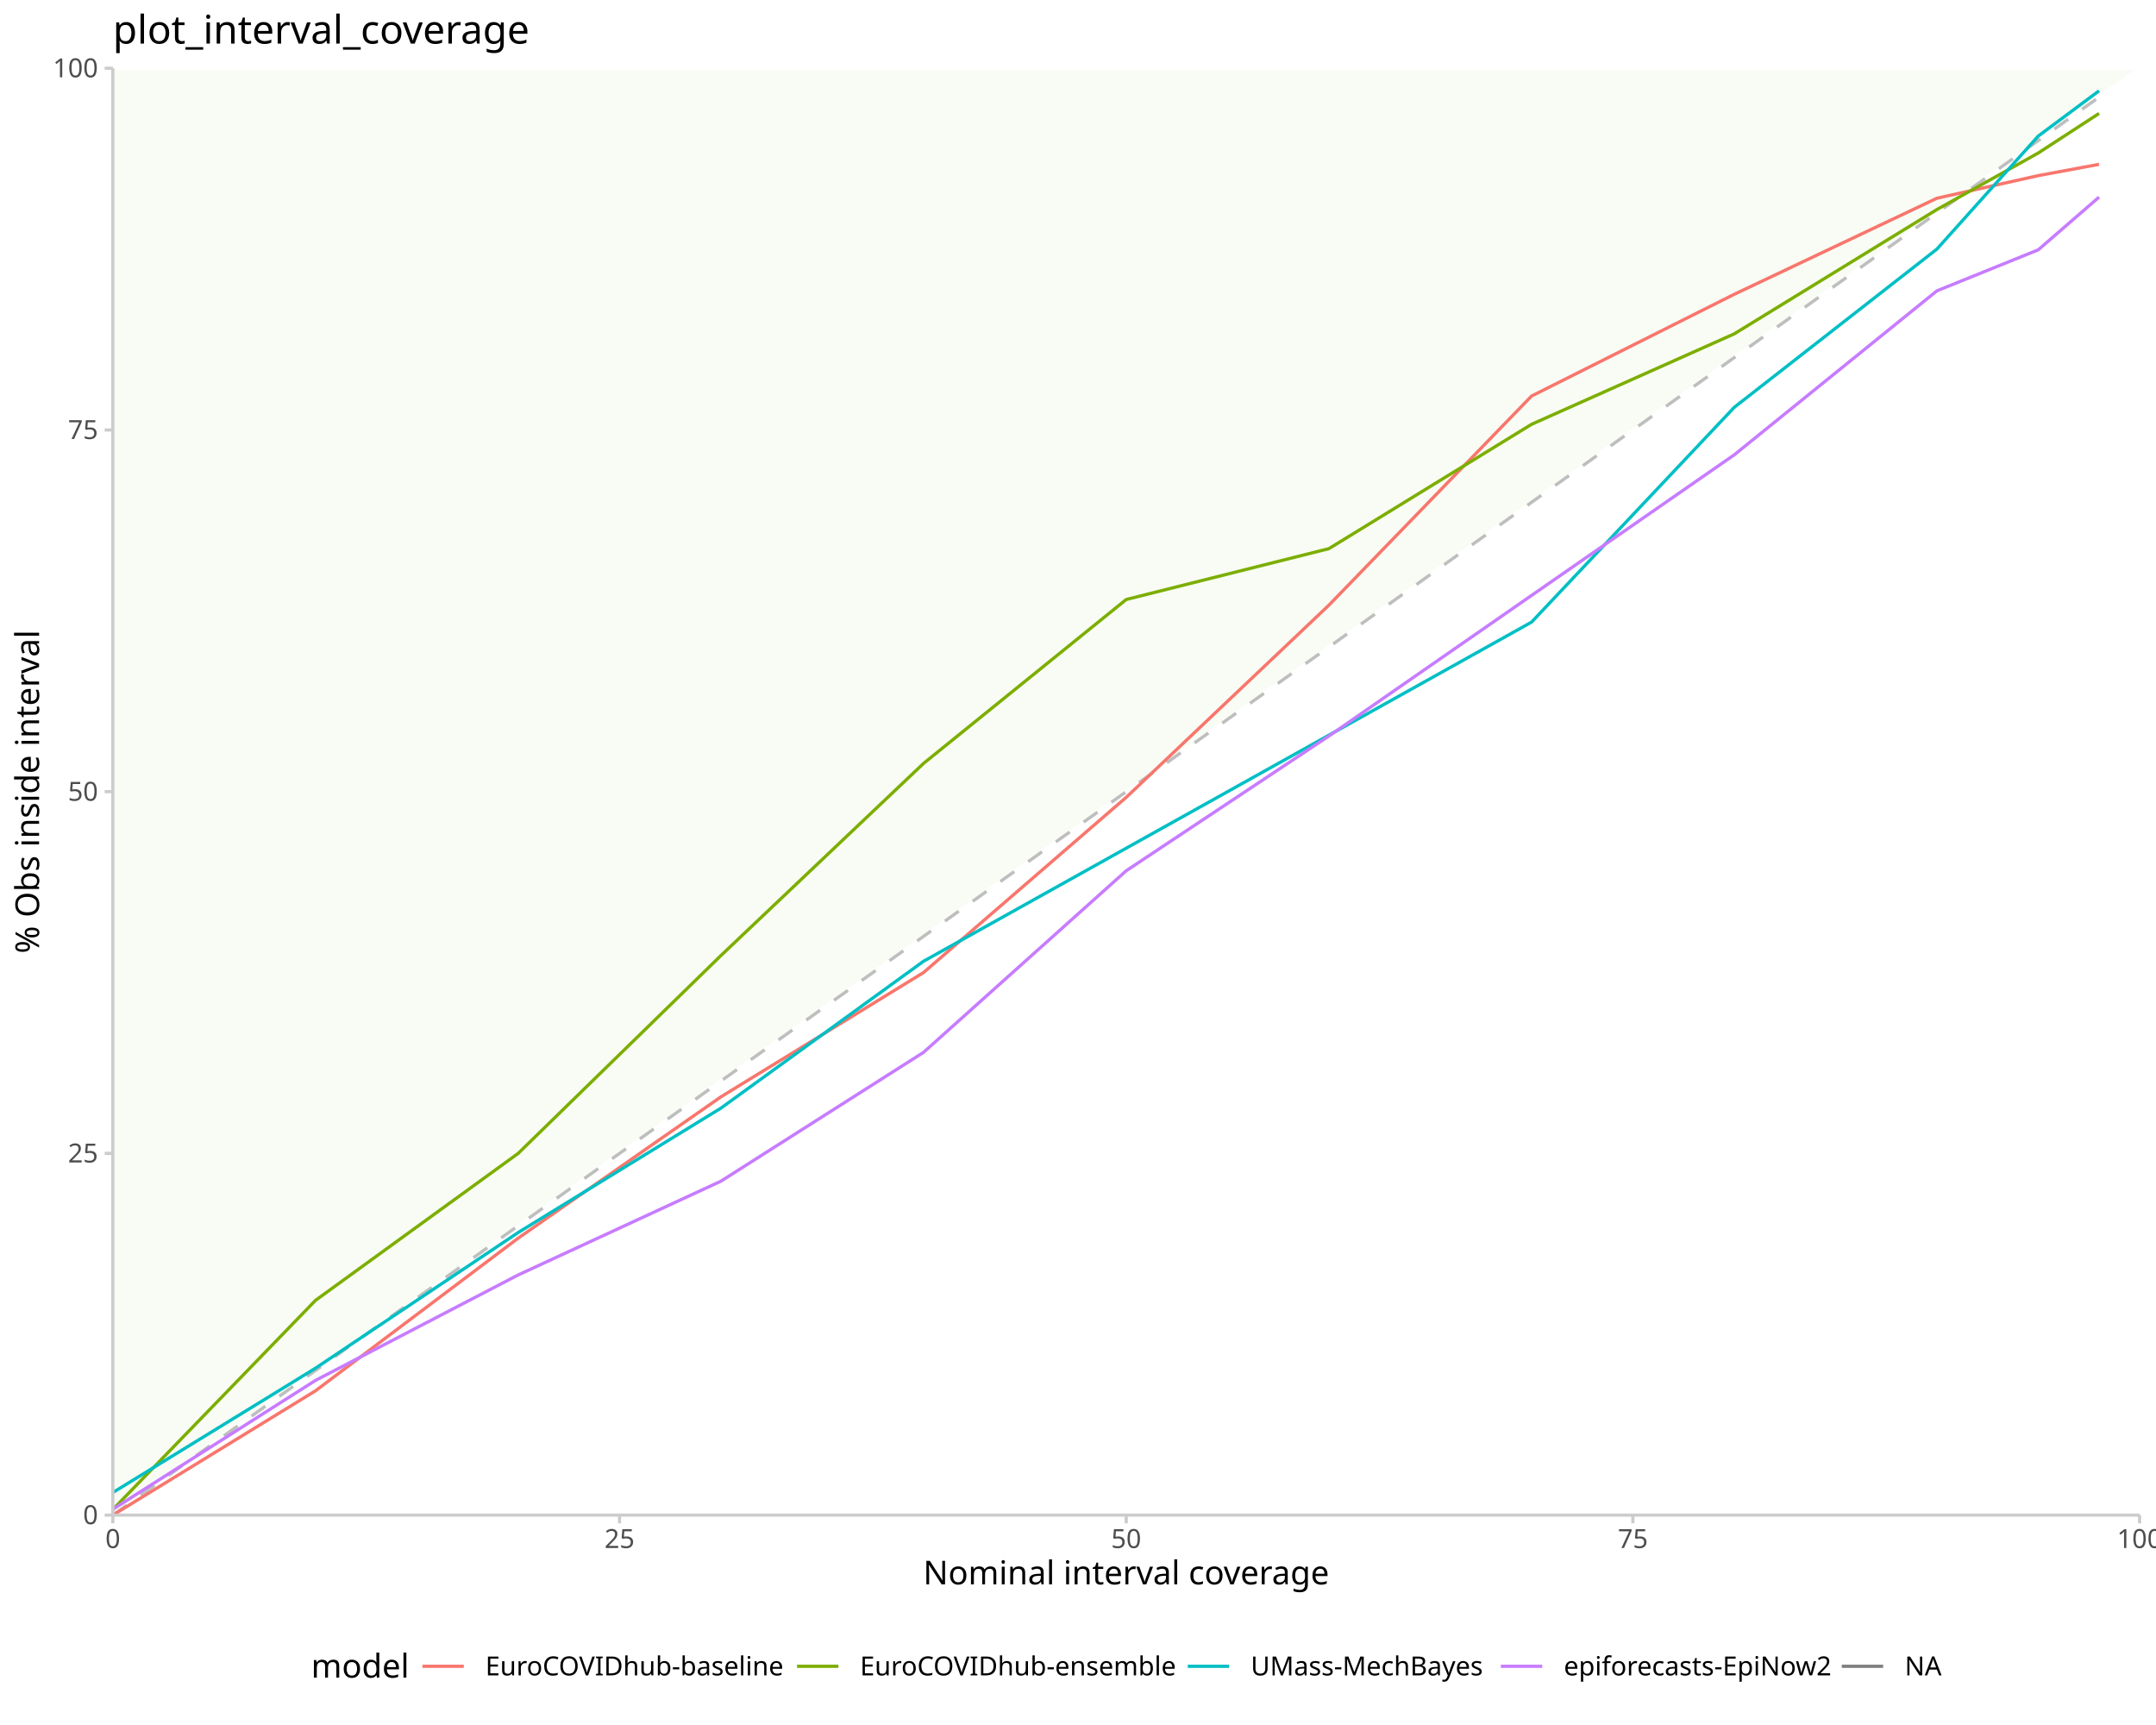
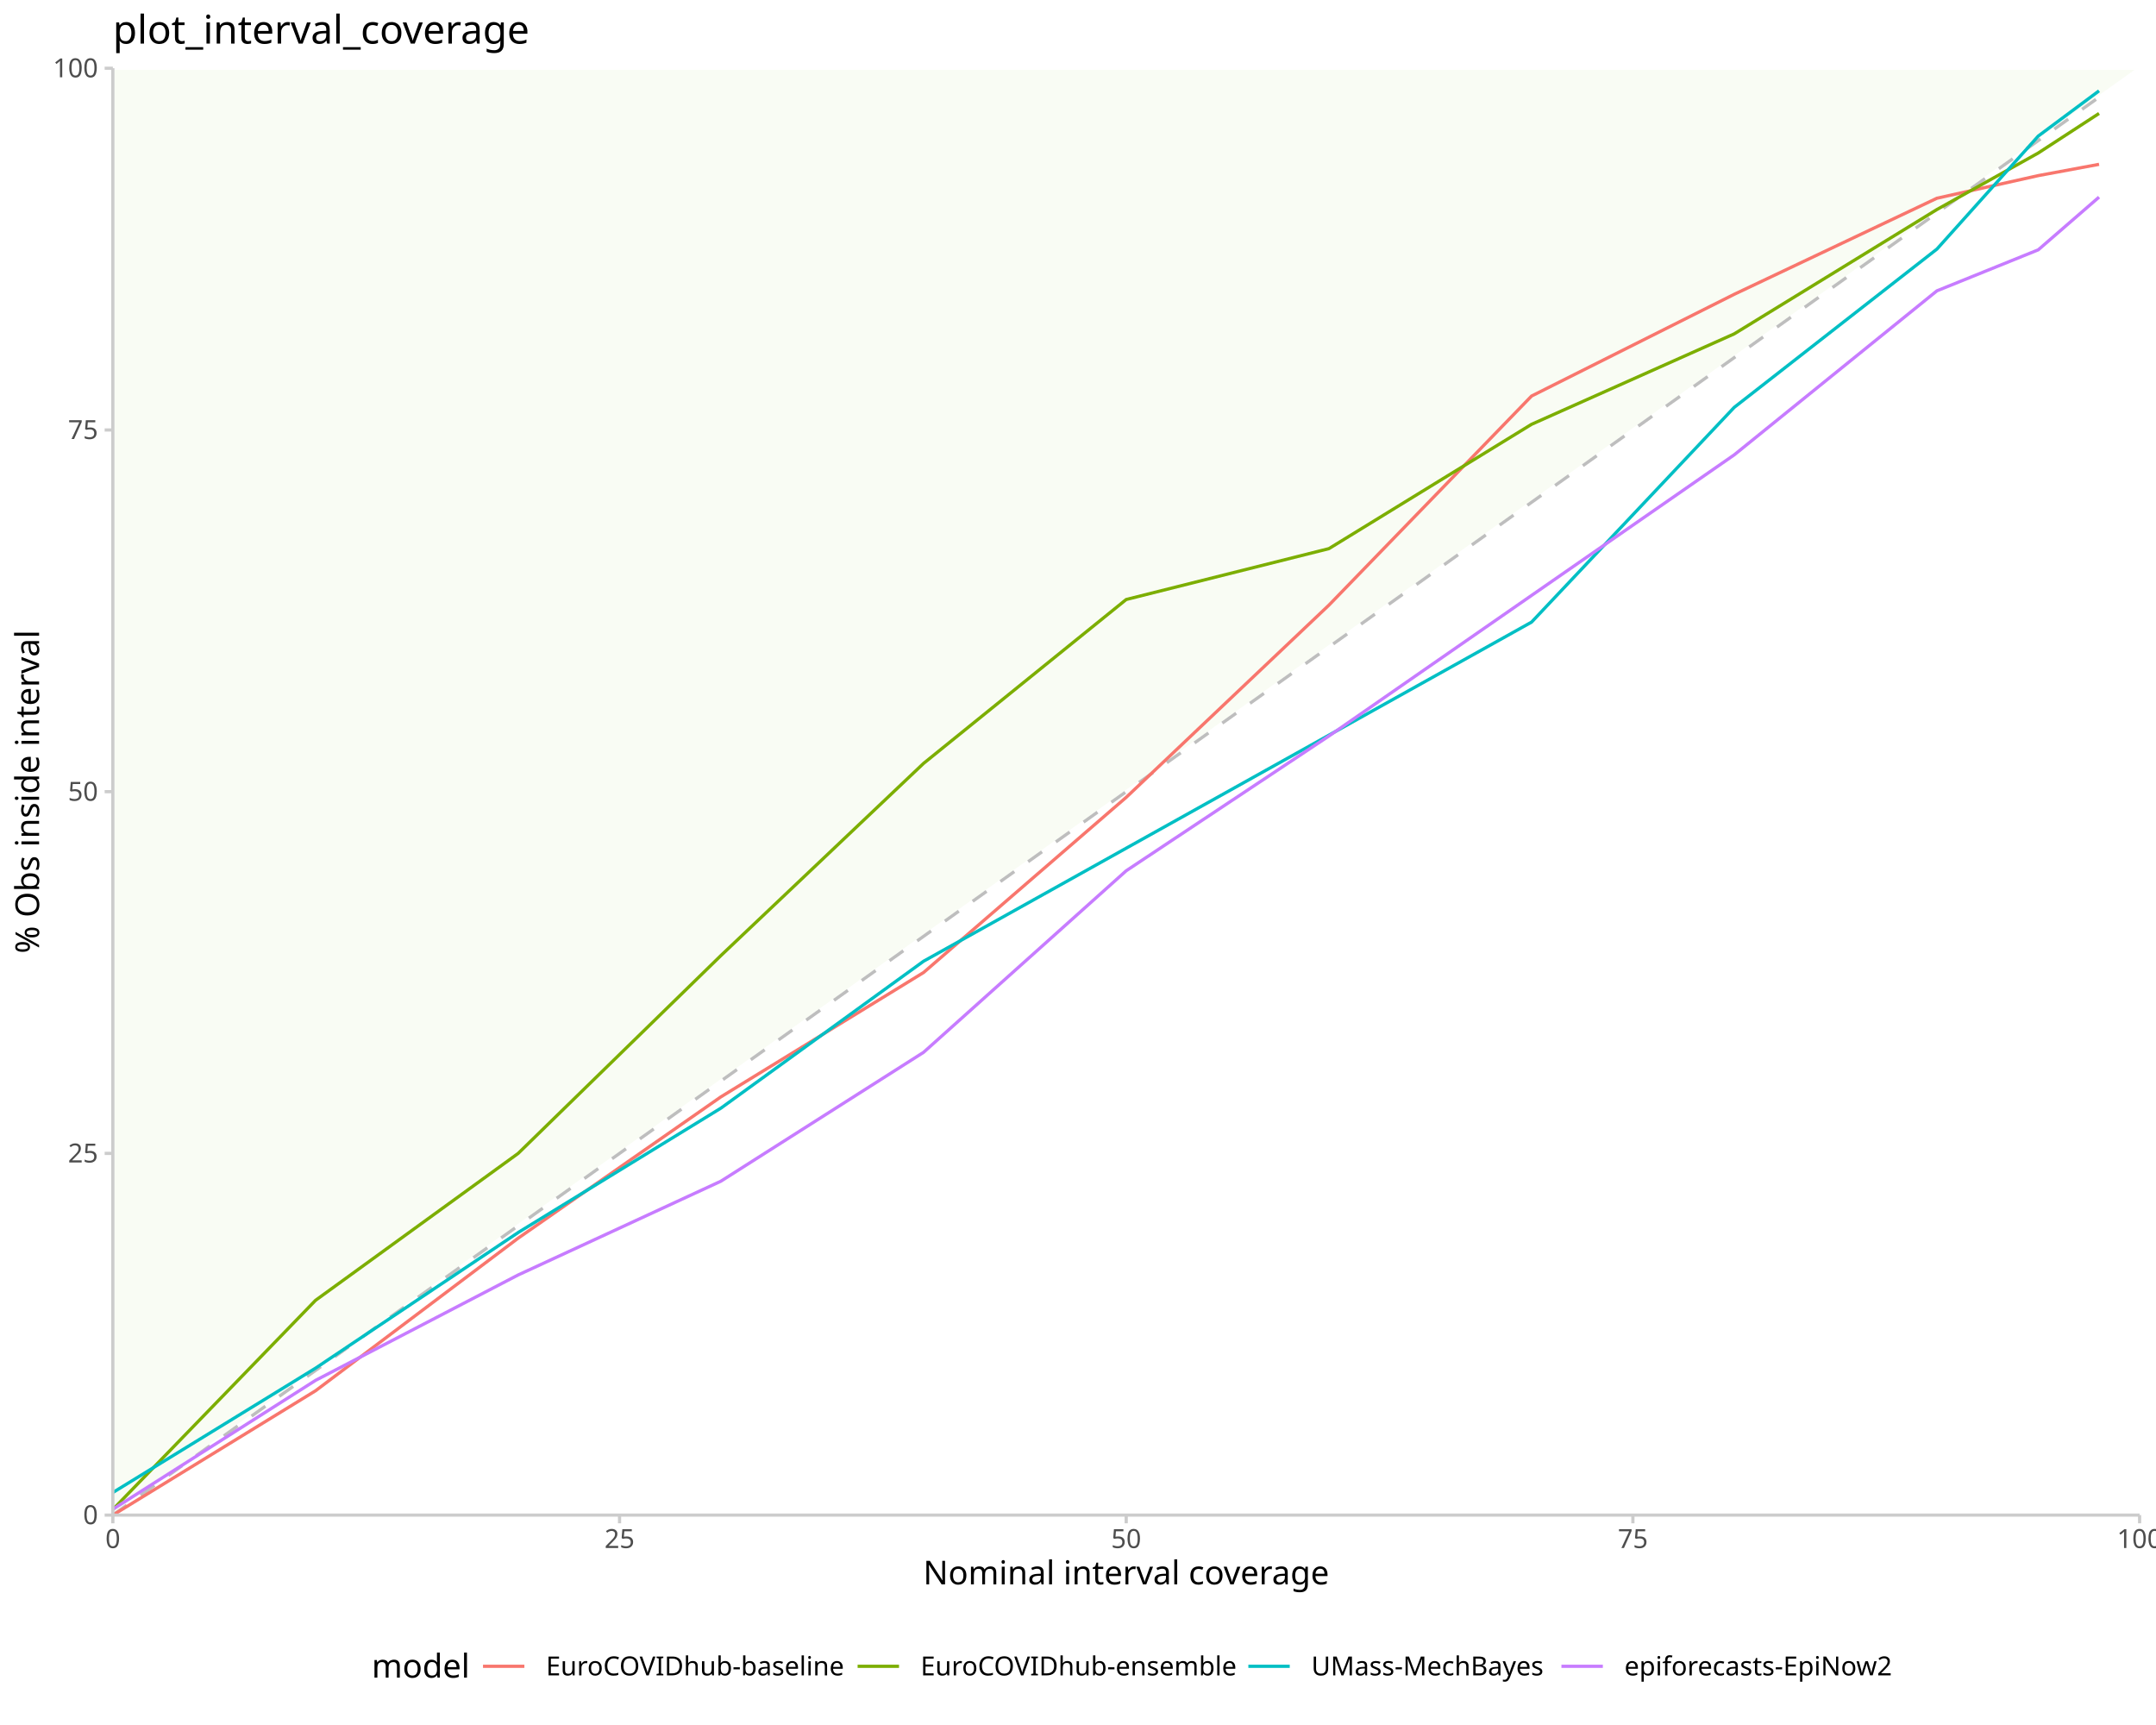
<svg xmlns="http://www.w3.org/2000/svg" class="svglite" data-engine-version="2.0" width="720.00pt" height="576.00pt" viewBox="0 0 720.00 576.00">
  <defs>
    <style type="text/css">
    .svglite line, .svglite polyline, .svglite polygon, .svglite path, .svglite rect, .svglite circle {
      fill: none;
      stroke: #000000;
      stroke-linecap: round;
      stroke-linejoin: round;
      stroke-miterlimit: 10.00;
    }
  </style>
  </defs>
  <rect width="100%" height="100%" style="stroke: none; fill: #FFFFFF;" />
  <defs>
    <clipPath id="cpMC4wMHw3MjAuMDB8MC4wMHw1NzYuMDA=">
      <rect x="0.00" y="0.00" width="720.00" height="576.00" />
    </clipPath>
  </defs>
  <g clip-path="url(#cpMC4wMHw3MjAuMDB8MC4wMHw1NzYuMDA=)">
</g>
  <defs>
    <clipPath id="cpMzcuNjl8NzE0LjUyfDIyLjc4fDUwNS45MQ==">
      <rect x="37.69" y="22.78" width="676.83" height="483.13" />
    </clipPath>
  </defs>
  <g clip-path="url(#cpMzcuNjl8NzE0LjUyfDIyLjc4fDUwNS45MQ==)">
    <polygon points="37.69,505.91 37.69,22.78 714.52,22.78 " style="stroke-width: 1.07; stroke: #FFFFFF; stroke-linecap: butt; fill: #9ACD32; fill-opacity: 0.051;" />
    <polyline points="37.69,505.91 37.69,505.91 37.69,505.91 37.69,505.91 105.37,457.60 105.37,457.60 105.37,457.60 105.37,457.60 173.05,409.29 173.05,409.29 173.05,409.29 173.05,409.29 240.74,360.98 240.74,360.98 240.74,360.98 240.74,360.98 308.42,312.66 308.42,312.66 308.42,312.66 308.42,312.66 376.10,264.35 376.10,264.35 376.10,264.35 376.10,264.35 443.79,216.04 443.79,216.04 443.79,216.04 443.79,216.04 511.47,167.72 511.47,167.72 511.47,167.72 511.47,167.72 579.15,119.41 579.15,119.41 579.15,119.41 579.15,119.41 646.84,71.10 646.84,71.10 646.84,71.10 646.84,71.10 680.68,46.94 680.68,46.94 680.68,46.94 680.68,46.94 700.98,32.45 700.98,32.45 700.98,32.45 700.98,32.45 " style="stroke-width: 1.07; stroke: #BEBEBE; stroke-dasharray: 5.69,5.69; stroke-linecap: butt;" />
    <polyline points="37.69,505.91 105.37,464.40 173.05,413.44 240.74,366.26 308.42,324.74 376.10,266.24 443.79,202.07 511.47,132.24 579.15,98.27 646.84,66.19 680.68,58.64 700.98,54.87 " style="stroke-width: 1.07; stroke: #F8766D; stroke-linecap: butt;" />
    <polyline points="37.69,504.03 105.37,434.20 173.05,385.13 240.74,319.08 308.42,254.91 376.10,200.18 443.79,183.20 511.47,141.68 579.15,111.48 646.84,69.96 680.68,51.09 700.98,37.88 " style="stroke-width: 1.07; stroke: #7CAE00; stroke-linecap: butt;" />
    <polyline points="37.69,498.37 105.37,456.85 173.05,411.55 240.74,370.03 308.42,320.97 376.10,283.22 443.79,245.48 511.47,207.73 579.15,136.02 646.84,83.17 680.68,45.43 700.98,30.33 " style="stroke-width: 1.07; stroke: #00BFC4; stroke-linecap: butt;" />
    <polyline points="37.69,503.96 105.37,460.93 173.05,425.72 240.74,394.42 308.42,351.39 376.10,290.76 443.79,245.77 511.47,198.82 579.15,151.88 646.84,97.11 680.68,83.42 700.98,65.82 " style="stroke-width: 1.07; stroke: #C77CFF; stroke-linecap: butt;" />
  </g>
  <g clip-path="url(#cpMC4wMHw3MjAuMDB8MC4wMHw1NzYuMDA=)">
    <polyline points="37.69,505.91 37.69,22.78 " style="stroke-width: 1.07; stroke: #CCCCCC; stroke-linecap: butt;" />
    <text x="32.76" y="508.94" text-anchor="end" style="font-size: 8.80px; fill: #4D4D4D; font-family: sans;" textLength="4.89px" lengthAdjust="spacingAndGlyphs">0</text>
    <text x="32.76" y="388.16" text-anchor="end" style="font-size: 8.80px; fill: #4D4D4D; font-family: sans;" textLength="9.79px" lengthAdjust="spacingAndGlyphs">25</text>
    <text x="32.76" y="267.38" text-anchor="end" style="font-size: 8.80px; fill: #4D4D4D; font-family: sans;" textLength="9.79px" lengthAdjust="spacingAndGlyphs">50</text>
    <text x="32.76" y="146.59" text-anchor="end" style="font-size: 8.80px; fill: #4D4D4D; font-family: sans;" textLength="9.79px" lengthAdjust="spacingAndGlyphs">75</text>
    <text x="32.76" y="25.81" text-anchor="end" style="font-size: 8.80px; fill: #4D4D4D; font-family: sans;" textLength="14.68px" lengthAdjust="spacingAndGlyphs">100</text>
    <polyline points="34.95,505.91 37.69,505.91 " style="stroke-width: 1.07; stroke: #CCCCCC; stroke-linecap: butt;" />
    <polyline points="34.95,385.13 37.69,385.13 " style="stroke-width: 1.07; stroke: #CCCCCC; stroke-linecap: butt;" />
    <polyline points="34.95,264.35 37.69,264.35 " style="stroke-width: 1.07; stroke: #CCCCCC; stroke-linecap: butt;" />
    <polyline points="34.95,143.57 37.69,143.57 " style="stroke-width: 1.07; stroke: #CCCCCC; stroke-linecap: butt;" />
    <polyline points="34.95,22.78 37.69,22.78 " style="stroke-width: 1.07; stroke: #CCCCCC; stroke-linecap: butt;" />
    <polyline points="37.69,505.91 714.52,505.91 " style="stroke-width: 1.07; stroke: #CCCCCC; stroke-linecap: butt;" />
    <polyline points="37.69,508.65 37.69,505.91 " style="stroke-width: 1.07; stroke: #CCCCCC; stroke-linecap: butt;" />
    <polyline points="206.90,508.65 206.90,505.91 " style="stroke-width: 1.07; stroke: #CCCCCC; stroke-linecap: butt;" />
    <polyline points="376.10,508.65 376.10,505.91 " style="stroke-width: 1.07; stroke: #CCCCCC; stroke-linecap: butt;" />
    <polyline points="545.31,508.65 545.31,505.91 " style="stroke-width: 1.07; stroke: #CCCCCC; stroke-linecap: butt;" />
    <polyline points="714.52,508.65 714.52,505.91 " style="stroke-width: 1.07; stroke: #CCCCCC; stroke-linecap: butt;" />
    <text x="37.69" y="516.90" text-anchor="middle" style="font-size: 8.80px; fill: #4D4D4D; font-family: sans;" textLength="4.89px" lengthAdjust="spacingAndGlyphs">0</text>
    <text x="206.90" y="516.90" text-anchor="middle" style="font-size: 8.80px; fill: #4D4D4D; font-family: sans;" textLength="9.79px" lengthAdjust="spacingAndGlyphs">25</text>
    <text x="376.10" y="516.90" text-anchor="middle" style="font-size: 8.80px; fill: #4D4D4D; font-family: sans;" textLength="9.79px" lengthAdjust="spacingAndGlyphs">50</text>
    <text x="545.31" y="516.90" text-anchor="middle" style="font-size: 8.80px; fill: #4D4D4D; font-family: sans;" textLength="9.79px" lengthAdjust="spacingAndGlyphs">75</text>
    <text x="714.52" y="516.90" text-anchor="middle" style="font-size: 8.80px; fill: #4D4D4D; font-family: sans;" textLength="14.68px" lengthAdjust="spacingAndGlyphs">100</text>
    <text x="376.10" y="529.04" text-anchor="middle" style="font-size: 11.00px; font-family: sans;" textLength="127.19px" lengthAdjust="spacingAndGlyphs">Nominal interval coverage</text>
    <text transform="translate(13.05,264.35) rotate(-90)" text-anchor="middle" style="font-size: 11.00px; font-family: sans;" textLength="103.34px" lengthAdjust="spacingAndGlyphs">% Obs inside interval</text>
-     <text x="103.89" y="560.19" style="font-size: 11.00px; font-family: sans;" textLength="29.96px" lengthAdjust="spacingAndGlyphs">model</text>
-     <line x1="141.06" y1="556.40" x2="154.89" y2="556.40" style="stroke-width: 1.07; stroke: #F8766D; stroke-linecap: butt;" />
-     <line x1="266.17" y1="556.40" x2="279.99" y2="556.40" style="stroke-width: 1.07; stroke: #7CAE00; stroke-linecap: butt;" />
-     <line x1="396.65" y1="556.40" x2="410.48" y2="556.40" style="stroke-width: 1.07; stroke: #00BFC4; stroke-linecap: butt;" />
-     <line x1="501.21" y1="556.40" x2="515.03" y2="556.40" style="stroke-width: 1.07; stroke: #C77CFF; stroke-linecap: butt;" />
-     <line x1="615.06" y1="556.40" x2="628.88" y2="556.40" style="stroke-width: 1.07; stroke: #7F7F7F; stroke-linecap: butt;" />
-     <text x="162.09" y="559.43" style="font-size: 8.80px; font-family: sans;" textLength="96.87px" lengthAdjust="spacingAndGlyphs">EuroCOVIDhub-baseline</text>
-     <text x="287.20" y="559.43" style="font-size: 8.80px; font-family: sans;" textLength="102.25px" lengthAdjust="spacingAndGlyphs">EuroCOVIDhub-ensemble</text>
-     <text x="417.69" y="559.43" style="font-size: 8.80px; font-family: sans;" textLength="76.32px" lengthAdjust="spacingAndGlyphs">UMass-MechBayes</text>
-     <text x="522.24" y="559.43" style="font-size: 8.80px; font-family: sans;" textLength="85.61px" lengthAdjust="spacingAndGlyphs">epiforecasts-EpiNow2</text>
-     <text x="636.09" y="559.43" style="font-size: 8.80px; font-family: sans;" textLength="12.23px" lengthAdjust="spacingAndGlyphs">NA</text>
+     <text x="124.12" y="560.19" style="font-size: 11.00px; font-family: sans;" textLength="29.96px" lengthAdjust="spacingAndGlyphs">model</text>
+     <line x1="161.30" y1="556.40" x2="175.12" y2="556.40" style="stroke-width: 1.07; stroke: #F8766D; stroke-linecap: butt;" />
+     <line x1="286.40" y1="556.40" x2="300.23" y2="556.40" style="stroke-width: 1.07; stroke: #7CAE00; stroke-linecap: butt;" />
+     <line x1="416.89" y1="556.40" x2="430.71" y2="556.40" style="stroke-width: 1.07; stroke: #00BFC4; stroke-linecap: butt;" />
+     <line x1="521.44" y1="556.40" x2="535.27" y2="556.40" style="stroke-width: 1.07; stroke: #C77CFF; stroke-linecap: butt;" />
+     <text x="182.33" y="559.43" style="font-size: 8.80px; font-family: sans;" textLength="96.87px" lengthAdjust="spacingAndGlyphs">EuroCOVIDhub-baseline</text>
+     <text x="307.43" y="559.43" style="font-size: 8.80px; font-family: sans;" textLength="102.25px" lengthAdjust="spacingAndGlyphs">EuroCOVIDhub-ensemble</text>
+     <text x="437.92" y="559.43" style="font-size: 8.80px; font-family: sans;" textLength="76.32px" lengthAdjust="spacingAndGlyphs">UMass-MechBayes</text>
+     <text x="542.47" y="559.43" style="font-size: 8.80px; font-family: sans;" textLength="85.61px" lengthAdjust="spacingAndGlyphs">epiforecasts-EpiNow2</text>
    <text x="37.69" y="14.56" style="font-size: 13.20px; font-family: sans;" textLength="132.83px" lengthAdjust="spacingAndGlyphs">plot_interval_coverage</text>
  </g>
</svg>
